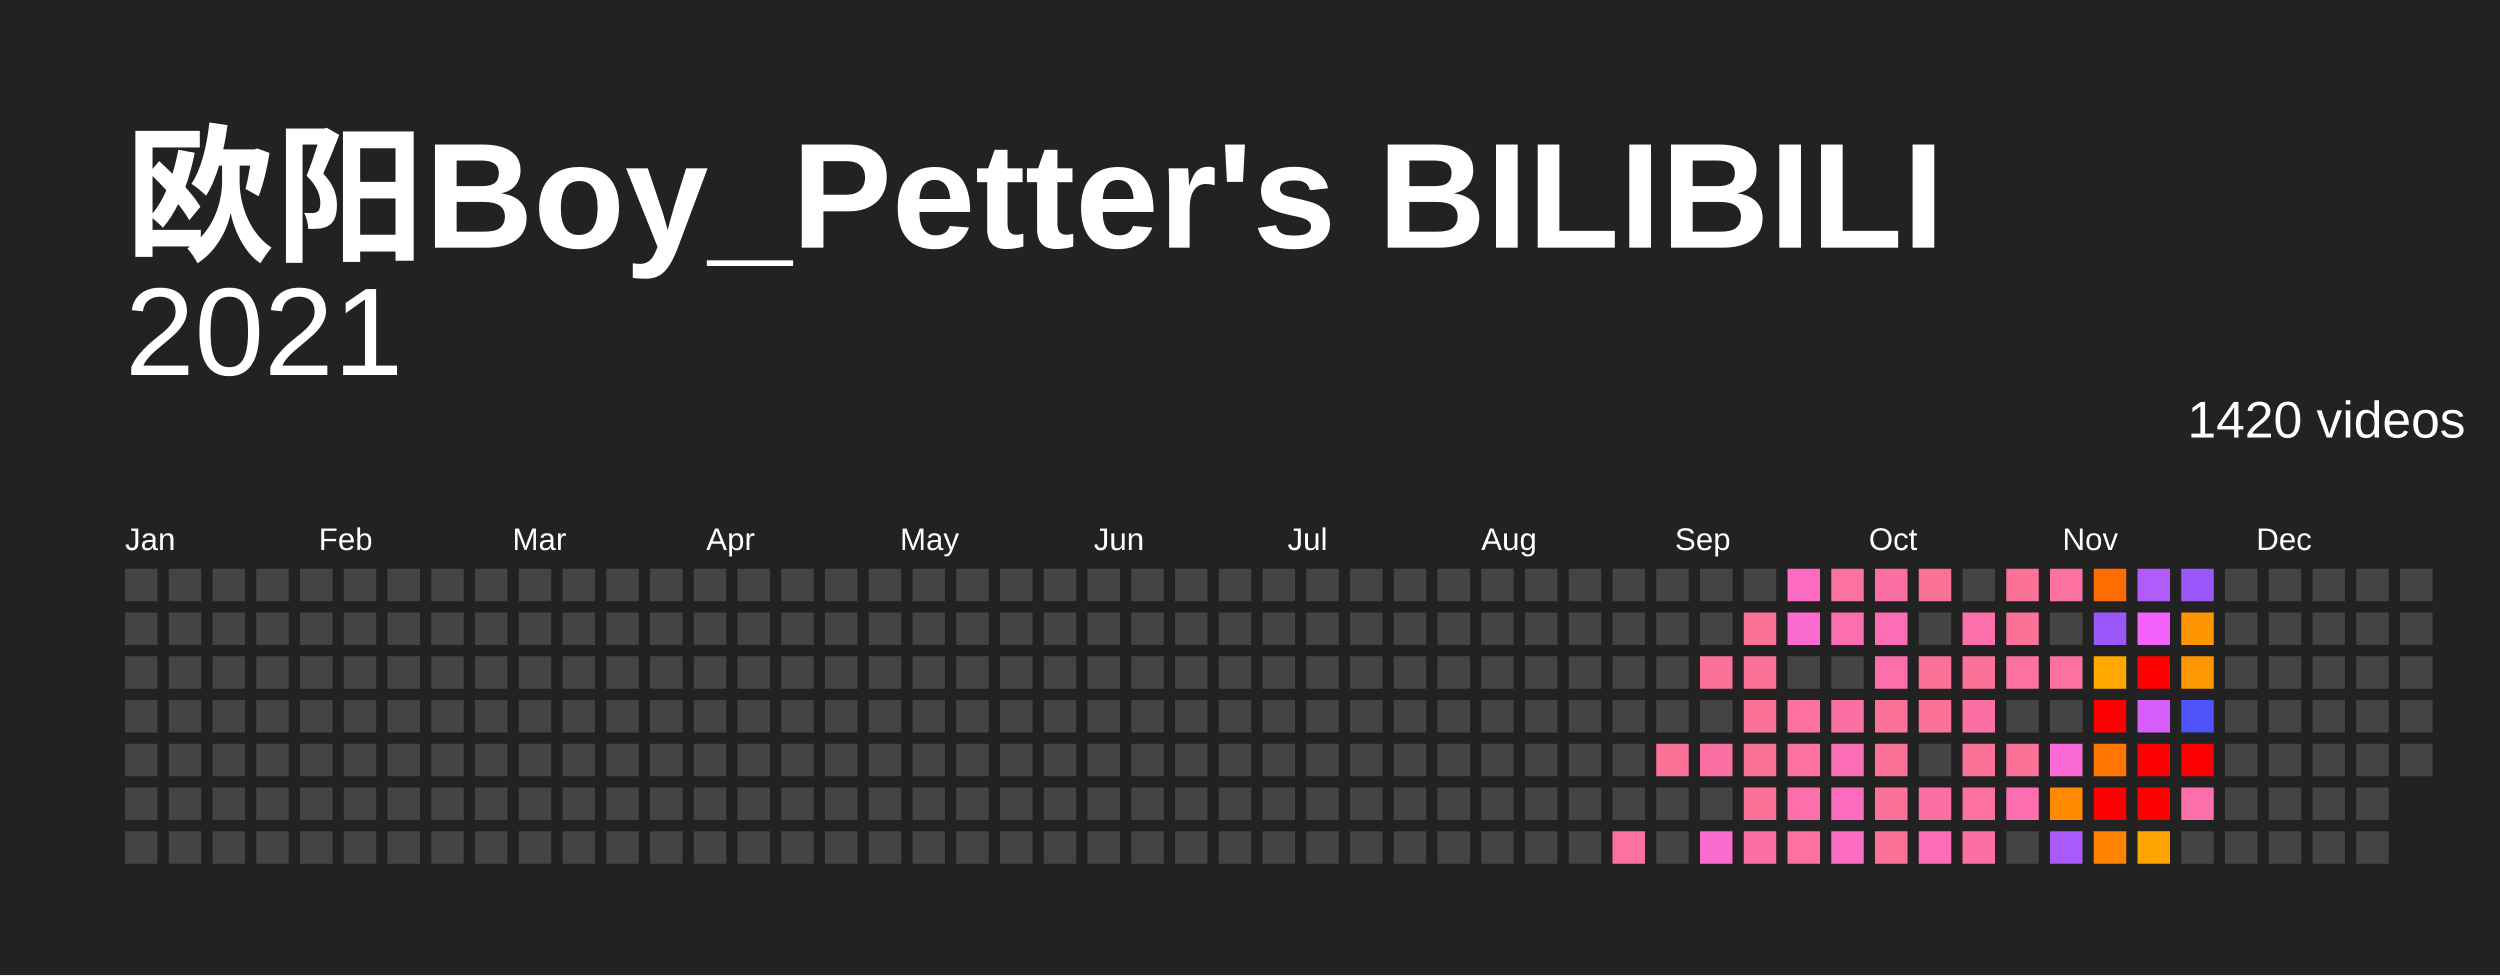
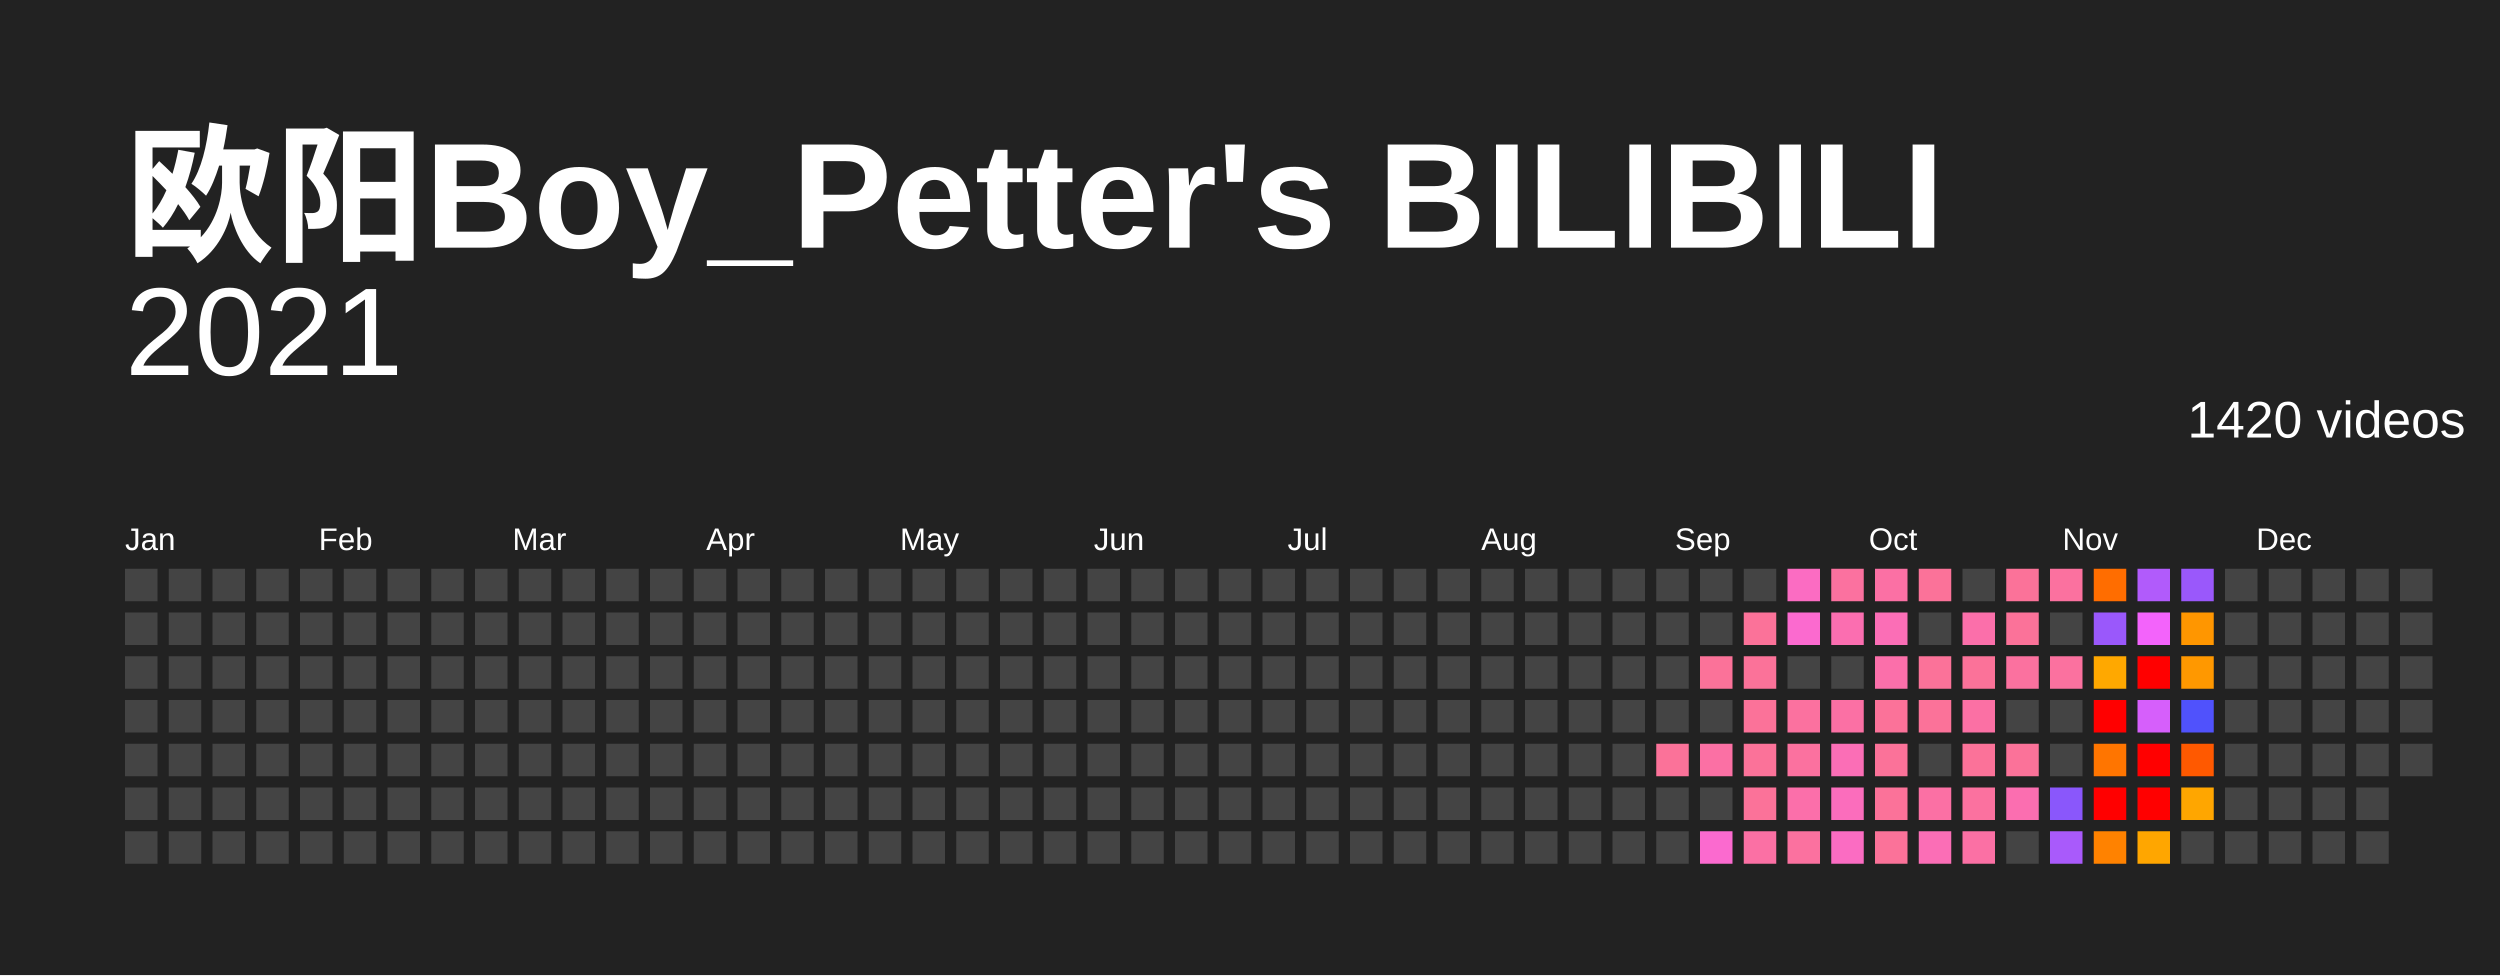
<svg xmlns="http://www.w3.org/2000/svg" baseProfile="full" height="78mm" version="1.1" viewBox="0,0,200,78" width="200mm">
  <defs />
  <rect fill="#222222" height="78" width="200" x="0" y="0" />
  <text fill="#FFFFFF" style="font-size:12px; font-family:Arial; font-weight:bold;" x="10" y="20">欧阳Boy_Petter's BILIBILI</text>
  <text alignment-baseline="hanging" fill="#FFFFFF" style="font-size:10.0px; font-family:Arial;" x="10" y="30">2021</text>
  <text alignment-baseline="hanging" fill="#FFFFFF" style="font-size:4.125px; font-family:Arial;" x="175" y="35">1420 videos</text>
  <text fill="#FFFFFF" style="font-size:2.5px; font-family:Arial" x="10.0" y="44">Jan</text>
  <text fill="#FFFFFF" style="font-size:2.5px; font-family:Arial" x="25.5" y="44">Feb</text>
  <text fill="#FFFFFF" style="font-size:2.5px; font-family:Arial" x="41.0" y="44">Mar</text>
  <text fill="#FFFFFF" style="font-size:2.5px; font-family:Arial" x="56.5" y="44">Apr</text>
  <text fill="#FFFFFF" style="font-size:2.5px; font-family:Arial" x="72.0" y="44">May</text>
  <text fill="#FFFFFF" style="font-size:2.5px; font-family:Arial" x="87.5" y="44">Jun</text>
  <text fill="#FFFFFF" style="font-size:2.5px; font-family:Arial" x="103.0" y="44">Jul</text>
  <text fill="#FFFFFF" style="font-size:2.5px; font-family:Arial" x="118.5" y="44">Aug</text>
  <text fill="#FFFFFF" style="font-size:2.5px; font-family:Arial" x="134.0" y="44">Sep</text>
  <text fill="#FFFFFF" style="font-size:2.5px; font-family:Arial" x="149.5" y="44">Oct</text>
  <text fill="#FFFFFF" style="font-size:2.5px; font-family:Arial" x="165.0" y="44">Nov</text>
  <text fill="#FFFFFF" style="font-size:2.5px; font-family:Arial" x="180.5" y="44">Dec</text>
  <rect fill="#444444" height="2.6" width="2.6" x="10.0" y="45.5" />
  <rect fill="#444444" height="2.6" width="2.6" x="10.0" y="49.0" />
  <rect fill="#444444" height="2.6" width="2.6" x="10.0" y="52.5" />
  <rect fill="#444444" height="2.6" width="2.6" x="10.0" y="56.0" />
  <rect fill="#444444" height="2.6" width="2.6" x="10.0" y="59.5" />
  <rect fill="#444444" height="2.6" width="2.6" x="10.0" y="63.0" />
  <rect fill="#444444" height="2.6" width="2.6" x="10.0" y="66.5" />
  <rect fill="#444444" height="2.6" width="2.6" x="13.5" y="45.5" />
  <rect fill="#444444" height="2.6" width="2.6" x="13.5" y="49.0" />
  <rect fill="#444444" height="2.6" width="2.6" x="13.5" y="52.5" />
  <rect fill="#444444" height="2.6" width="2.6" x="13.5" y="56.0" />
  <rect fill="#444444" height="2.6" width="2.6" x="13.5" y="59.5" />
  <rect fill="#444444" height="2.6" width="2.6" x="13.5" y="63.0" />
  <rect fill="#444444" height="2.6" width="2.6" x="13.5" y="66.5" />
  <rect fill="#444444" height="2.6" width="2.6" x="17.0" y="45.5" />
  <rect fill="#444444" height="2.6" width="2.6" x="17.0" y="49.0" />
  <rect fill="#444444" height="2.6" width="2.6" x="17.0" y="52.5" />
  <rect fill="#444444" height="2.6" width="2.6" x="17.0" y="56.0" />
  <rect fill="#444444" height="2.6" width="2.6" x="17.0" y="59.5" />
  <rect fill="#444444" height="2.6" width="2.6" x="17.0" y="63.0" />
  <rect fill="#444444" height="2.6" width="2.6" x="17.0" y="66.5" />
  <rect fill="#444444" height="2.6" width="2.6" x="20.5" y="45.5" />
  <rect fill="#444444" height="2.6" width="2.6" x="20.5" y="49.0" />
  <rect fill="#444444" height="2.6" width="2.6" x="20.5" y="52.5" />
  <rect fill="#444444" height="2.6" width="2.6" x="20.5" y="56.0" />
  <rect fill="#444444" height="2.6" width="2.6" x="20.5" y="59.5" />
  <rect fill="#444444" height="2.6" width="2.6" x="20.5" y="63.0" />
  <rect fill="#444444" height="2.6" width="2.6" x="20.5" y="66.5" />
  <rect fill="#444444" height="2.6" width="2.6" x="24.0" y="45.5" />
  <rect fill="#444444" height="2.6" width="2.6" x="24.0" y="49.0" />
  <rect fill="#444444" height="2.6" width="2.6" x="24.0" y="52.5" />
  <rect fill="#444444" height="2.6" width="2.6" x="24.0" y="56.0" />
  <rect fill="#444444" height="2.6" width="2.6" x="24.0" y="59.5" />
  <rect fill="#444444" height="2.6" width="2.6" x="24.0" y="63.0" />
  <rect fill="#444444" height="2.6" width="2.6" x="24.0" y="66.5" />
  <rect fill="#444444" height="2.6" width="2.6" x="27.5" y="45.5" />
  <rect fill="#444444" height="2.6" width="2.6" x="27.5" y="49.0" />
  <rect fill="#444444" height="2.6" width="2.6" x="27.5" y="52.5" />
  <rect fill="#444444" height="2.6" width="2.6" x="27.5" y="56.0" />
  <rect fill="#444444" height="2.6" width="2.6" x="27.5" y="59.5" />
  <rect fill="#444444" height="2.6" width="2.6" x="27.5" y="63.0" />
  <rect fill="#444444" height="2.6" width="2.6" x="27.5" y="66.5" />
  <rect fill="#444444" height="2.6" width="2.6" x="31.0" y="45.5" />
  <rect fill="#444444" height="2.6" width="2.6" x="31.0" y="49.0" />
  <rect fill="#444444" height="2.6" width="2.6" x="31.0" y="52.5" />
  <rect fill="#444444" height="2.6" width="2.6" x="31.0" y="56.0" />
  <rect fill="#444444" height="2.6" width="2.6" x="31.0" y="59.5" />
  <rect fill="#444444" height="2.6" width="2.6" x="31.0" y="63.0" />
  <rect fill="#444444" height="2.6" width="2.6" x="31.0" y="66.5" />
  <rect fill="#444444" height="2.6" width="2.6" x="34.5" y="45.5" />
  <rect fill="#444444" height="2.6" width="2.6" x="34.5" y="49.0" />
  <rect fill="#444444" height="2.6" width="2.6" x="34.5" y="52.5" />
  <rect fill="#444444" height="2.6" width="2.6" x="34.5" y="56.0" />
  <rect fill="#444444" height="2.6" width="2.6" x="34.5" y="59.5" />
  <rect fill="#444444" height="2.6" width="2.6" x="34.5" y="63.0" />
  <rect fill="#444444" height="2.6" width="2.6" x="34.5" y="66.5" />
  <rect fill="#444444" height="2.6" width="2.6" x="38.0" y="45.5" />
  <rect fill="#444444" height="2.6" width="2.6" x="38.0" y="49.0" />
  <rect fill="#444444" height="2.6" width="2.6" x="38.0" y="52.5" />
  <rect fill="#444444" height="2.6" width="2.6" x="38.0" y="56.0" />
  <rect fill="#444444" height="2.6" width="2.6" x="38.0" y="59.5" />
  <rect fill="#444444" height="2.6" width="2.6" x="38.0" y="63.0" />
  <rect fill="#444444" height="2.6" width="2.6" x="38.0" y="66.5" />
  <rect fill="#444444" height="2.6" width="2.6" x="41.5" y="45.5" />
  <rect fill="#444444" height="2.6" width="2.6" x="41.5" y="49.0" />
  <rect fill="#444444" height="2.6" width="2.6" x="41.5" y="52.5" />
  <rect fill="#444444" height="2.6" width="2.6" x="41.5" y="56.0" />
  <rect fill="#444444" height="2.6" width="2.6" x="41.5" y="59.5" />
  <rect fill="#444444" height="2.6" width="2.6" x="41.5" y="63.0" />
  <rect fill="#444444" height="2.6" width="2.6" x="41.5" y="66.5" />
  <rect fill="#444444" height="2.6" width="2.6" x="45.0" y="45.5" />
  <rect fill="#444444" height="2.6" width="2.6" x="45.0" y="49.0" />
  <rect fill="#444444" height="2.6" width="2.6" x="45.0" y="52.5" />
  <rect fill="#444444" height="2.6" width="2.6" x="45.0" y="56.0" />
  <rect fill="#444444" height="2.6" width="2.6" x="45.0" y="59.5" />
  <rect fill="#444444" height="2.6" width="2.6" x="45.0" y="63.0" />
  <rect fill="#444444" height="2.6" width="2.6" x="45.0" y="66.5" />
  <rect fill="#444444" height="2.6" width="2.6" x="48.5" y="45.5" />
  <rect fill="#444444" height="2.6" width="2.6" x="48.5" y="49.0" />
  <rect fill="#444444" height="2.6" width="2.6" x="48.5" y="52.5" />
  <rect fill="#444444" height="2.6" width="2.6" x="48.5" y="56.0" />
  <rect fill="#444444" height="2.6" width="2.6" x="48.5" y="59.5" />
  <rect fill="#444444" height="2.6" width="2.6" x="48.5" y="63.0" />
  <rect fill="#444444" height="2.6" width="2.6" x="48.5" y="66.5" />
  <rect fill="#444444" height="2.6" width="2.6" x="52.0" y="45.5" />
  <rect fill="#444444" height="2.6" width="2.6" x="52.0" y="49.0" />
  <rect fill="#444444" height="2.6" width="2.6" x="52.0" y="52.5" />
  <rect fill="#444444" height="2.6" width="2.6" x="52.0" y="56.0" />
  <rect fill="#444444" height="2.6" width="2.6" x="52.0" y="59.5" />
  <rect fill="#444444" height="2.6" width="2.6" x="52.0" y="63.0" />
  <rect fill="#444444" height="2.6" width="2.6" x="52.0" y="66.5" />
  <rect fill="#444444" height="2.6" width="2.6" x="55.5" y="45.5" />
  <rect fill="#444444" height="2.6" width="2.6" x="55.5" y="49.0" />
  <rect fill="#444444" height="2.6" width="2.6" x="55.5" y="52.5" />
  <rect fill="#444444" height="2.6" width="2.6" x="55.5" y="56.0" />
  <rect fill="#444444" height="2.6" width="2.6" x="55.5" y="59.5" />
  <rect fill="#444444" height="2.6" width="2.6" x="55.5" y="63.0" />
  <rect fill="#444444" height="2.6" width="2.6" x="55.5" y="66.5" />
  <rect fill="#444444" height="2.6" width="2.6" x="59.0" y="45.5" />
  <rect fill="#444444" height="2.6" width="2.6" x="59.0" y="49.0" />
  <rect fill="#444444" height="2.6" width="2.6" x="59.0" y="52.5" />
  <rect fill="#444444" height="2.6" width="2.6" x="59.0" y="56.0" />
  <rect fill="#444444" height="2.6" width="2.6" x="59.0" y="59.5" />
  <rect fill="#444444" height="2.6" width="2.6" x="59.0" y="63.0" />
  <rect fill="#444444" height="2.6" width="2.6" x="59.0" y="66.5" />
  <rect fill="#444444" height="2.6" width="2.6" x="62.5" y="45.5" />
  <rect fill="#444444" height="2.6" width="2.6" x="62.5" y="49.0" />
  <rect fill="#444444" height="2.6" width="2.6" x="62.5" y="52.5" />
  <rect fill="#444444" height="2.6" width="2.6" x="62.5" y="56.0" />
  <rect fill="#444444" height="2.6" width="2.6" x="62.5" y="59.5" />
  <rect fill="#444444" height="2.6" width="2.6" x="62.5" y="63.0" />
  <rect fill="#444444" height="2.6" width="2.6" x="62.5" y="66.5" />
  <rect fill="#444444" height="2.6" width="2.6" x="66.0" y="45.5" />
  <rect fill="#444444" height="2.6" width="2.6" x="66.0" y="49.0" />
  <rect fill="#444444" height="2.6" width="2.6" x="66.0" y="52.5" />
  <rect fill="#444444" height="2.6" width="2.6" x="66.0" y="56.0" />
  <rect fill="#444444" height="2.6" width="2.6" x="66.0" y="59.5" />
  <rect fill="#444444" height="2.6" width="2.6" x="66.0" y="63.0" />
  <rect fill="#444444" height="2.6" width="2.6" x="66.0" y="66.5" />
  <rect fill="#444444" height="2.6" width="2.6" x="69.5" y="45.5" />
  <rect fill="#444444" height="2.6" width="2.6" x="69.5" y="49.0" />
  <rect fill="#444444" height="2.6" width="2.6" x="69.5" y="52.5" />
  <rect fill="#444444" height="2.6" width="2.6" x="69.5" y="56.0" />
  <rect fill="#444444" height="2.6" width="2.6" x="69.5" y="59.5" />
  <rect fill="#444444" height="2.6" width="2.6" x="69.5" y="63.0" />
  <rect fill="#444444" height="2.6" width="2.6" x="69.5" y="66.5" />
  <rect fill="#444444" height="2.6" width="2.6" x="73.0" y="45.5" />
  <rect fill="#444444" height="2.6" width="2.6" x="73.0" y="49.0" />
  <rect fill="#444444" height="2.6" width="2.6" x="73.0" y="52.5" />
  <rect fill="#444444" height="2.6" width="2.6" x="73.0" y="56.0" />
  <rect fill="#444444" height="2.6" width="2.6" x="73.0" y="59.5" />
  <rect fill="#444444" height="2.6" width="2.6" x="73.0" y="63.0" />
  <rect fill="#444444" height="2.6" width="2.6" x="73.0" y="66.5" />
  <rect fill="#444444" height="2.6" width="2.6" x="76.5" y="45.5" />
  <rect fill="#444444" height="2.6" width="2.6" x="76.5" y="49.0" />
  <rect fill="#444444" height="2.6" width="2.6" x="76.5" y="52.5" />
  <rect fill="#444444" height="2.6" width="2.6" x="76.5" y="56.0" />
  <rect fill="#444444" height="2.6" width="2.6" x="76.5" y="59.5" />
  <rect fill="#444444" height="2.6" width="2.6" x="76.5" y="63.0" />
  <rect fill="#444444" height="2.6" width="2.6" x="76.5" y="66.5" />
  <rect fill="#444444" height="2.6" width="2.6" x="80.0" y="45.5" />
  <rect fill="#444444" height="2.6" width="2.6" x="80.0" y="49.0" />
  <rect fill="#444444" height="2.6" width="2.6" x="80.0" y="52.5" />
  <rect fill="#444444" height="2.6" width="2.6" x="80.0" y="56.0" />
  <rect fill="#444444" height="2.6" width="2.6" x="80.0" y="59.5" />
  <rect fill="#444444" height="2.6" width="2.6" x="80.0" y="63.0" />
  <rect fill="#444444" height="2.6" width="2.6" x="80.0" y="66.5" />
  <rect fill="#444444" height="2.6" width="2.6" x="83.5" y="45.5" />
  <rect fill="#444444" height="2.6" width="2.6" x="83.5" y="49.0" />
  <rect fill="#444444" height="2.6" width="2.6" x="83.5" y="52.5" />
  <rect fill="#444444" height="2.6" width="2.6" x="83.5" y="56.0" />
  <rect fill="#444444" height="2.6" width="2.6" x="83.5" y="59.5" />
  <rect fill="#444444" height="2.6" width="2.6" x="83.5" y="63.0" />
  <rect fill="#444444" height="2.6" width="2.6" x="83.5" y="66.5" />
  <rect fill="#444444" height="2.6" width="2.6" x="87.0" y="45.5" />
  <rect fill="#444444" height="2.6" width="2.6" x="87.0" y="49.0" />
  <rect fill="#444444" height="2.6" width="2.6" x="87.0" y="52.5" />
  <rect fill="#444444" height="2.6" width="2.6" x="87.0" y="56.0" />
  <rect fill="#444444" height="2.6" width="2.6" x="87.0" y="59.5" />
  <rect fill="#444444" height="2.6" width="2.6" x="87.0" y="63.0" />
  <rect fill="#444444" height="2.6" width="2.6" x="87.0" y="66.5" />
  <rect fill="#444444" height="2.6" width="2.6" x="90.5" y="45.5" />
  <rect fill="#444444" height="2.6" width="2.6" x="90.5" y="49.0" />
  <rect fill="#444444" height="2.6" width="2.6" x="90.5" y="52.5" />
  <rect fill="#444444" height="2.6" width="2.6" x="90.5" y="56.0" />
  <rect fill="#444444" height="2.6" width="2.6" x="90.5" y="59.5" />
  <rect fill="#444444" height="2.6" width="2.6" x="90.5" y="63.0" />
  <rect fill="#444444" height="2.6" width="2.6" x="90.5" y="66.5" />
  <rect fill="#444444" height="2.6" width="2.6" x="94.0" y="45.5" />
  <rect fill="#444444" height="2.6" width="2.6" x="94.0" y="49.0" />
  <rect fill="#444444" height="2.6" width="2.6" x="94.0" y="52.5" />
  <rect fill="#444444" height="2.6" width="2.6" x="94.0" y="56.0" />
  <rect fill="#444444" height="2.6" width="2.6" x="94.0" y="59.5" />
  <rect fill="#444444" height="2.6" width="2.6" x="94.0" y="63.0" />
  <rect fill="#444444" height="2.6" width="2.6" x="94.0" y="66.5" />
  <rect fill="#444444" height="2.6" width="2.6" x="97.5" y="45.5" />
  <rect fill="#444444" height="2.6" width="2.6" x="97.5" y="49.0" />
  <rect fill="#444444" height="2.6" width="2.6" x="97.5" y="52.5" />
  <rect fill="#444444" height="2.6" width="2.6" x="97.5" y="56.0" />
  <rect fill="#444444" height="2.6" width="2.6" x="97.5" y="59.5" />
  <rect fill="#444444" height="2.6" width="2.6" x="97.5" y="63.0" />
  <rect fill="#444444" height="2.6" width="2.6" x="97.5" y="66.5" />
  <rect fill="#444444" height="2.6" width="2.6" x="101.0" y="45.5" />
  <rect fill="#444444" height="2.6" width="2.6" x="101.0" y="49.0" />
  <rect fill="#444444" height="2.6" width="2.6" x="101.0" y="52.5" />
  <rect fill="#444444" height="2.6" width="2.6" x="101.0" y="56.0" />
  <rect fill="#444444" height="2.6" width="2.6" x="101.0" y="59.5" />
  <rect fill="#444444" height="2.6" width="2.6" x="101.0" y="63.0" />
  <rect fill="#444444" height="2.6" width="2.6" x="101.0" y="66.5" />
  <rect fill="#444444" height="2.6" width="2.6" x="104.5" y="45.5" />
  <rect fill="#444444" height="2.6" width="2.6" x="104.5" y="49.0" />
  <rect fill="#444444" height="2.6" width="2.6" x="104.5" y="52.5" />
  <rect fill="#444444" height="2.6" width="2.6" x="104.5" y="56.0" />
  <rect fill="#444444" height="2.6" width="2.6" x="104.5" y="59.5" />
  <rect fill="#444444" height="2.6" width="2.6" x="104.5" y="63.0" />
  <rect fill="#444444" height="2.6" width="2.6" x="104.5" y="66.5" />
  <rect fill="#444444" height="2.6" width="2.6" x="108.0" y="45.5" />
  <rect fill="#444444" height="2.6" width="2.6" x="108.0" y="49.0" />
  <rect fill="#444444" height="2.6" width="2.6" x="108.0" y="52.5" />
  <rect fill="#444444" height="2.6" width="2.6" x="108.0" y="56.0" />
  <rect fill="#444444" height="2.6" width="2.6" x="108.0" y="59.5" />
  <rect fill="#444444" height="2.6" width="2.6" x="108.0" y="63.0" />
  <rect fill="#444444" height="2.6" width="2.6" x="108.0" y="66.5" />
  <rect fill="#444444" height="2.6" width="2.6" x="111.5" y="45.5" />
  <rect fill="#444444" height="2.6" width="2.6" x="111.5" y="49.0" />
  <rect fill="#444444" height="2.6" width="2.6" x="111.5" y="52.5" />
  <rect fill="#444444" height="2.6" width="2.6" x="111.5" y="56.0" />
  <rect fill="#444444" height="2.6" width="2.6" x="111.5" y="59.5" />
  <rect fill="#444444" height="2.6" width="2.6" x="111.5" y="63.0" />
  <rect fill="#444444" height="2.6" width="2.6" x="111.5" y="66.5" />
  <rect fill="#444444" height="2.6" width="2.6" x="115.0" y="45.5" />
  <rect fill="#444444" height="2.6" width="2.6" x="115.0" y="49.0" />
  <rect fill="#444444" height="2.6" width="2.6" x="115.0" y="52.5" />
  <rect fill="#444444" height="2.6" width="2.6" x="115.0" y="56.0" />
  <rect fill="#444444" height="2.6" width="2.6" x="115.0" y="59.5" />
  <rect fill="#444444" height="2.6" width="2.6" x="115.0" y="63.0" />
  <rect fill="#444444" height="2.6" width="2.6" x="115.0" y="66.5" />
  <rect fill="#444444" height="2.6" width="2.6" x="118.5" y="45.5" />
  <rect fill="#444444" height="2.6" width="2.6" x="118.5" y="49.0" />
  <rect fill="#444444" height="2.6" width="2.6" x="118.5" y="52.5" />
  <rect fill="#444444" height="2.6" width="2.6" x="118.5" y="56.0" />
  <rect fill="#444444" height="2.6" width="2.6" x="118.5" y="59.5" />
  <rect fill="#444444" height="2.6" width="2.6" x="118.5" y="63.0" />
  <rect fill="#444444" height="2.6" width="2.6" x="118.5" y="66.5" />
  <rect fill="#444444" height="2.6" width="2.6" x="122.0" y="45.5" />
  <rect fill="#444444" height="2.6" width="2.6" x="122.0" y="49.0" />
  <rect fill="#444444" height="2.6" width="2.6" x="122.0" y="52.5" />
  <rect fill="#444444" height="2.6" width="2.6" x="122.0" y="56.0" />
  <rect fill="#444444" height="2.6" width="2.6" x="122.0" y="59.5" />
  <rect fill="#444444" height="2.6" width="2.6" x="122.0" y="63.0" />
  <rect fill="#444444" height="2.6" width="2.6" x="122.0" y="66.5" />
  <rect fill="#444444" height="2.6" width="2.6" x="125.5" y="45.5" />
  <rect fill="#444444" height="2.6" width="2.6" x="125.5" y="49.0" />
  <rect fill="#444444" height="2.6" width="2.6" x="125.5" y="52.5" />
  <rect fill="#444444" height="2.6" width="2.6" x="125.5" y="56.0" />
  <rect fill="#444444" height="2.6" width="2.6" x="125.5" y="59.5" />
  <rect fill="#444444" height="2.6" width="2.6" x="125.5" y="63.0" />
  <rect fill="#444444" height="2.6" width="2.6" x="125.5" y="66.5" />
  <rect fill="#444444" height="2.6" width="2.6" x="129.0" y="45.5" />
  <rect fill="#444444" height="2.6" width="2.6" x="129.0" y="49.0" />
  <rect fill="#444444" height="2.6" width="2.6" x="129.0" y="52.5" />
  <rect fill="#444444" height="2.6" width="2.6" x="129.0" y="56.0" />
  <rect fill="#444444" height="2.6" width="2.6" x="129.0" y="59.5" />
  <rect fill="#444444" height="2.6" width="2.6" x="129.0" y="63.0" />
-   <rect fill="#fb719f" height="2.6" width="2.6" x="129.0" y="66.5" />
+   <rect fill="#444444" height="2.6" width="2.6" x="129.0" y="66.5" />
  <rect fill="#444444" height="2.6" width="2.6" x="132.5" y="45.5" />
  <rect fill="#444444" height="2.6" width="2.6" x="132.5" y="49.0" />
  <rect fill="#444444" height="2.6" width="2.6" x="132.5" y="52.5" />
  <rect fill="#444444" height="2.6" width="2.6" x="132.5" y="56.0" />
  <rect fill="#fb7299" height="2.6" width="2.6" x="132.5" y="59.5" />
  <rect fill="#444444" height="2.6" width="2.6" x="132.5" y="63.0" />
  <rect fill="#444444" height="2.6" width="2.6" x="132.5" y="66.5" />
  <rect fill="#444444" height="2.6" width="2.6" x="136.0" y="45.5" />
  <rect fill="#444444" height="2.6" width="2.6" x="136.0" y="49.0" />
  <rect fill="#fb7299" height="2.6" width="2.6" x="136.0" y="52.5" />
  <rect fill="#444444" height="2.6" width="2.6" x="136.0" y="56.0" />
  <rect fill="#fb70a4" height="2.6" width="2.6" x="136.0" y="59.5" />
  <rect fill="#444444" height="2.6" width="2.6" x="136.0" y="63.0" />
  <rect fill="#fb6acf" height="2.6" width="2.6" x="136.0" y="66.5" />
  <rect fill="#444444" height="2.6" width="2.6" x="139.5" y="45.5" />
  <rect fill="#fb7299" height="2.6" width="2.6" x="139.5" y="49.0" />
  <rect fill="#fb7299" height="2.6" width="2.6" x="139.5" y="52.5" />
  <rect fill="#fb7299" height="2.6" width="2.6" x="139.5" y="56.0" />
  <rect fill="#fb7299" height="2.6" width="2.6" x="139.5" y="59.5" />
  <rect fill="#fb7299" height="2.6" width="2.6" x="139.5" y="63.0" />
  <rect fill="#fb70a4" height="2.6" width="2.6" x="139.5" y="66.5" />
  <rect fill="#fb6cc2" height="2.6" width="2.6" x="143.0" y="45.5" />
  <rect fill="#fb6acf" height="2.6" width="2.6" x="143.0" y="49.0" />
  <rect fill="#444444" height="2.6" width="2.6" x="143.0" y="52.5" />
  <rect fill="#fb719f" height="2.6" width="2.6" x="143.0" y="56.0" />
  <rect fill="#fb719f" height="2.6" width="2.6" x="143.0" y="59.5" />
  <rect fill="#fb6faa" height="2.6" width="2.6" x="143.0" y="63.0" />
  <rect fill="#fb719f" height="2.6" width="2.6" x="143.0" y="66.5" />
  <rect fill="#fb719f" height="2.6" width="2.6" x="146.5" y="45.5" />
  <rect fill="#fb6eb0" height="2.6" width="2.6" x="146.5" y="49.0" />
  <rect fill="#444444" height="2.6" width="2.6" x="146.5" y="52.5" />
  <rect fill="#fb70a4" height="2.6" width="2.6" x="146.5" y="56.0" />
  <rect fill="#fb6eb6" height="2.6" width="2.6" x="146.5" y="59.5" />
  <rect fill="#fb6dbc" height="2.6" width="2.6" x="146.5" y="63.0" />
  <rect fill="#fb6cc2" height="2.6" width="2.6" x="146.5" y="66.5" />
  <rect fill="#fb70a4" height="2.6" width="2.6" x="150.0" y="45.5" />
  <rect fill="#fb6eb6" height="2.6" width="2.6" x="150.0" y="49.0" />
  <rect fill="#fb6faa" height="2.6" width="2.6" x="150.0" y="52.5" />
  <rect fill="#fb7299" height="2.6" width="2.6" x="150.0" y="56.0" />
  <rect fill="#fb7299" height="2.6" width="2.6" x="150.0" y="59.5" />
  <rect fill="#fb7299" height="2.6" width="2.6" x="150.0" y="63.0" />
  <rect fill="#fb7299" height="2.6" width="2.6" x="150.0" y="66.5" />
  <rect fill="#fb7299" height="2.6" width="2.6" x="153.5" y="45.5" />
  <rect fill="#444444" height="2.6" width="2.6" x="153.5" y="49.0" />
  <rect fill="#fb7299" height="2.6" width="2.6" x="153.5" y="52.5" />
  <rect fill="#fb7299" height="2.6" width="2.6" x="153.5" y="56.0" />
  <rect fill="#444444" height="2.6" width="2.6" x="153.5" y="59.5" />
  <rect fill="#fb70a4" height="2.6" width="2.6" x="153.5" y="63.0" />
  <rect fill="#fb6eb6" height="2.6" width="2.6" x="153.5" y="66.5" />
  <rect fill="#444444" height="2.6" width="2.6" x="157.0" y="45.5" />
  <rect fill="#fb6faa" height="2.6" width="2.6" x="157.0" y="49.0" />
  <rect fill="#fb7299" height="2.6" width="2.6" x="157.0" y="52.5" />
  <rect fill="#fb70a4" height="2.6" width="2.6" x="157.0" y="56.0" />
  <rect fill="#fb7299" height="2.6" width="2.6" x="157.0" y="59.5" />
  <rect fill="#fb719f" height="2.6" width="2.6" x="157.0" y="63.0" />
  <rect fill="#fb70a4" height="2.6" width="2.6" x="157.0" y="66.5" />
  <rect fill="#fb7299" height="2.6" width="2.6" x="160.5" y="45.5" />
  <rect fill="#fb7299" height="2.6" width="2.6" x="160.5" y="49.0" />
  <rect fill="#fb719f" height="2.6" width="2.6" x="160.5" y="52.5" />
  <rect fill="#444444" height="2.6" width="2.6" x="160.5" y="56.0" />
  <rect fill="#fb7299" height="2.6" width="2.6" x="160.5" y="59.5" />
  <rect fill="#fb6eb0" height="2.6" width="2.6" x="160.5" y="63.0" />
  <rect fill="#444444" height="2.6" width="2.6" x="160.5" y="66.5" />
  <rect fill="#fb719f" height="2.6" width="2.6" x="164.0" y="45.5" />
  <rect fill="#444444" height="2.6" width="2.6" x="164.0" y="49.0" />
  <rect fill="#fb719f" height="2.6" width="2.6" x="164.0" y="52.5" />
  <rect fill="#444444" height="2.6" width="2.6" x="164.0" y="56.0" />
-   <rect fill="#fb69d5" height="2.6" width="2.6" x="164.0" y="59.5" />
-   <rect fill="#ff8a00" height="2.6" width="2.6" x="164.0" y="63.0" />
+   <rect fill="#444444" height="2.6" width="2.6" x="164.0" y="59.5" />
+   <rect fill="#8a57fb" height="2.6" width="2.6" x="164.0" y="63.0" />
  <rect fill="#a95afb" height="2.6" width="2.6" x="164.0" y="66.5" />
  <rect fill="#ff6d00" height="2.6" width="2.6" x="167.5" y="45.5" />
  <rect fill="#9a58fb" height="2.6" width="2.6" x="167.5" y="49.0" />
  <rect fill="#ffa800" height="2.6" width="2.6" x="167.5" y="52.5" />
  <rect fill="red" height="2.6" width="2.6" x="167.5" y="56.0" />
  <rect fill="#ff7500" height="2.6" width="2.6" x="167.5" y="59.5" />
  <rect fill="red" height="2.6" width="2.6" x="167.5" y="63.0" />
  <rect fill="#ff8200" height="2.6" width="2.6" x="167.5" y="66.5" />
  <rect fill="#b15bfb" height="2.6" width="2.6" x="171.0" y="45.5" />
  <rect fill="#f363fb" height="2.6" width="2.6" x="171.0" y="49.0" />
  <rect fill="red" height="2.6" width="2.6" x="171.0" y="52.5" />
  <rect fill="#d65ffb" height="2.6" width="2.6" x="171.0" y="56.0" />
  <rect fill="red" height="2.6" width="2.6" x="171.0" y="59.5" />
  <rect fill="red" height="2.6" width="2.6" x="171.0" y="63.0" />
-   <rect fill="#ffa400" height="2.6" width="2.6" x="171.0" y="66.5" />
+   <rect fill="#ffa600" height="2.6" width="2.6" x="171.0" y="66.5" />
  <rect fill="#9a58fb" height="2.6" width="2.6" x="174.5" y="45.5" />
  <rect fill="#ff9600" height="2.6" width="2.6" x="174.5" y="49.0" />
  <rect fill="#ff9800" height="2.6" width="2.6" x="174.5" y="52.5" />
  <rect fill="#5052fc" height="2.6" width="2.6" x="174.5" y="56.0" />
-   <rect fill="red" height="2.6" width="2.6" x="174.5" y="59.5" />
-   <rect fill="#fb6faa" height="2.6" width="2.6" x="174.5" y="63.0" />
+   <rect fill="#ff5900" height="2.6" width="2.6" x="174.5" y="59.5" />
+   <rect fill="#ffa600" height="2.6" width="2.6" x="174.5" y="63.0" />
  <rect fill="#444444" height="2.6" width="2.6" x="174.5" y="66.5" />
  <rect fill="#444444" height="2.6" width="2.6" x="178.0" y="45.5" />
  <rect fill="#444444" height="2.6" width="2.6" x="178.0" y="49.0" />
  <rect fill="#444444" height="2.6" width="2.6" x="178.0" y="52.5" />
  <rect fill="#444444" height="2.6" width="2.6" x="178.0" y="56.0" />
  <rect fill="#444444" height="2.6" width="2.6" x="178.0" y="59.5" />
  <rect fill="#444444" height="2.6" width="2.6" x="178.0" y="63.0" />
  <rect fill="#444444" height="2.6" width="2.6" x="178.0" y="66.5" />
  <rect fill="#444444" height="2.6" width="2.6" x="181.5" y="45.5" />
  <rect fill="#444444" height="2.6" width="2.6" x="181.5" y="49.0" />
  <rect fill="#444444" height="2.6" width="2.6" x="181.5" y="52.5" />
  <rect fill="#444444" height="2.6" width="2.6" x="181.5" y="56.0" />
  <rect fill="#444444" height="2.6" width="2.6" x="181.5" y="59.5" />
  <rect fill="#444444" height="2.6" width="2.6" x="181.5" y="63.0" />
  <rect fill="#444444" height="2.6" width="2.6" x="181.5" y="66.5" />
  <rect fill="#444444" height="2.6" width="2.6" x="185.0" y="45.5" />
  <rect fill="#444444" height="2.6" width="2.6" x="185.0" y="49.0" />
  <rect fill="#444444" height="2.6" width="2.6" x="185.0" y="52.5" />
  <rect fill="#444444" height="2.6" width="2.6" x="185.0" y="56.0" />
  <rect fill="#444444" height="2.6" width="2.6" x="185.0" y="59.5" />
  <rect fill="#444444" height="2.6" width="2.6" x="185.0" y="63.0" />
  <rect fill="#444444" height="2.6" width="2.6" x="185.0" y="66.5" />
  <rect fill="#444444" height="2.6" width="2.6" x="188.5" y="45.5" />
  <rect fill="#444444" height="2.6" width="2.6" x="188.5" y="49.0" />
  <rect fill="#444444" height="2.6" width="2.6" x="188.5" y="52.5" />
  <rect fill="#444444" height="2.6" width="2.6" x="188.5" y="56.0" />
  <rect fill="#444444" height="2.6" width="2.6" x="188.5" y="59.5" />
  <rect fill="#444444" height="2.6" width="2.6" x="188.5" y="63.0" />
  <rect fill="#444444" height="2.6" width="2.6" x="188.5" y="66.5" />
  <rect fill="#444444" height="2.6" width="2.6" x="192.0" y="45.5" />
  <rect fill="#444444" height="2.6" width="2.6" x="192.0" y="49.0" />
  <rect fill="#444444" height="2.6" width="2.6" x="192.0" y="52.5" />
  <rect fill="#444444" height="2.6" width="2.6" x="192.0" y="56.0" />
  <rect fill="#444444" height="2.6" width="2.6" x="192.0" y="59.5" />
</svg>
